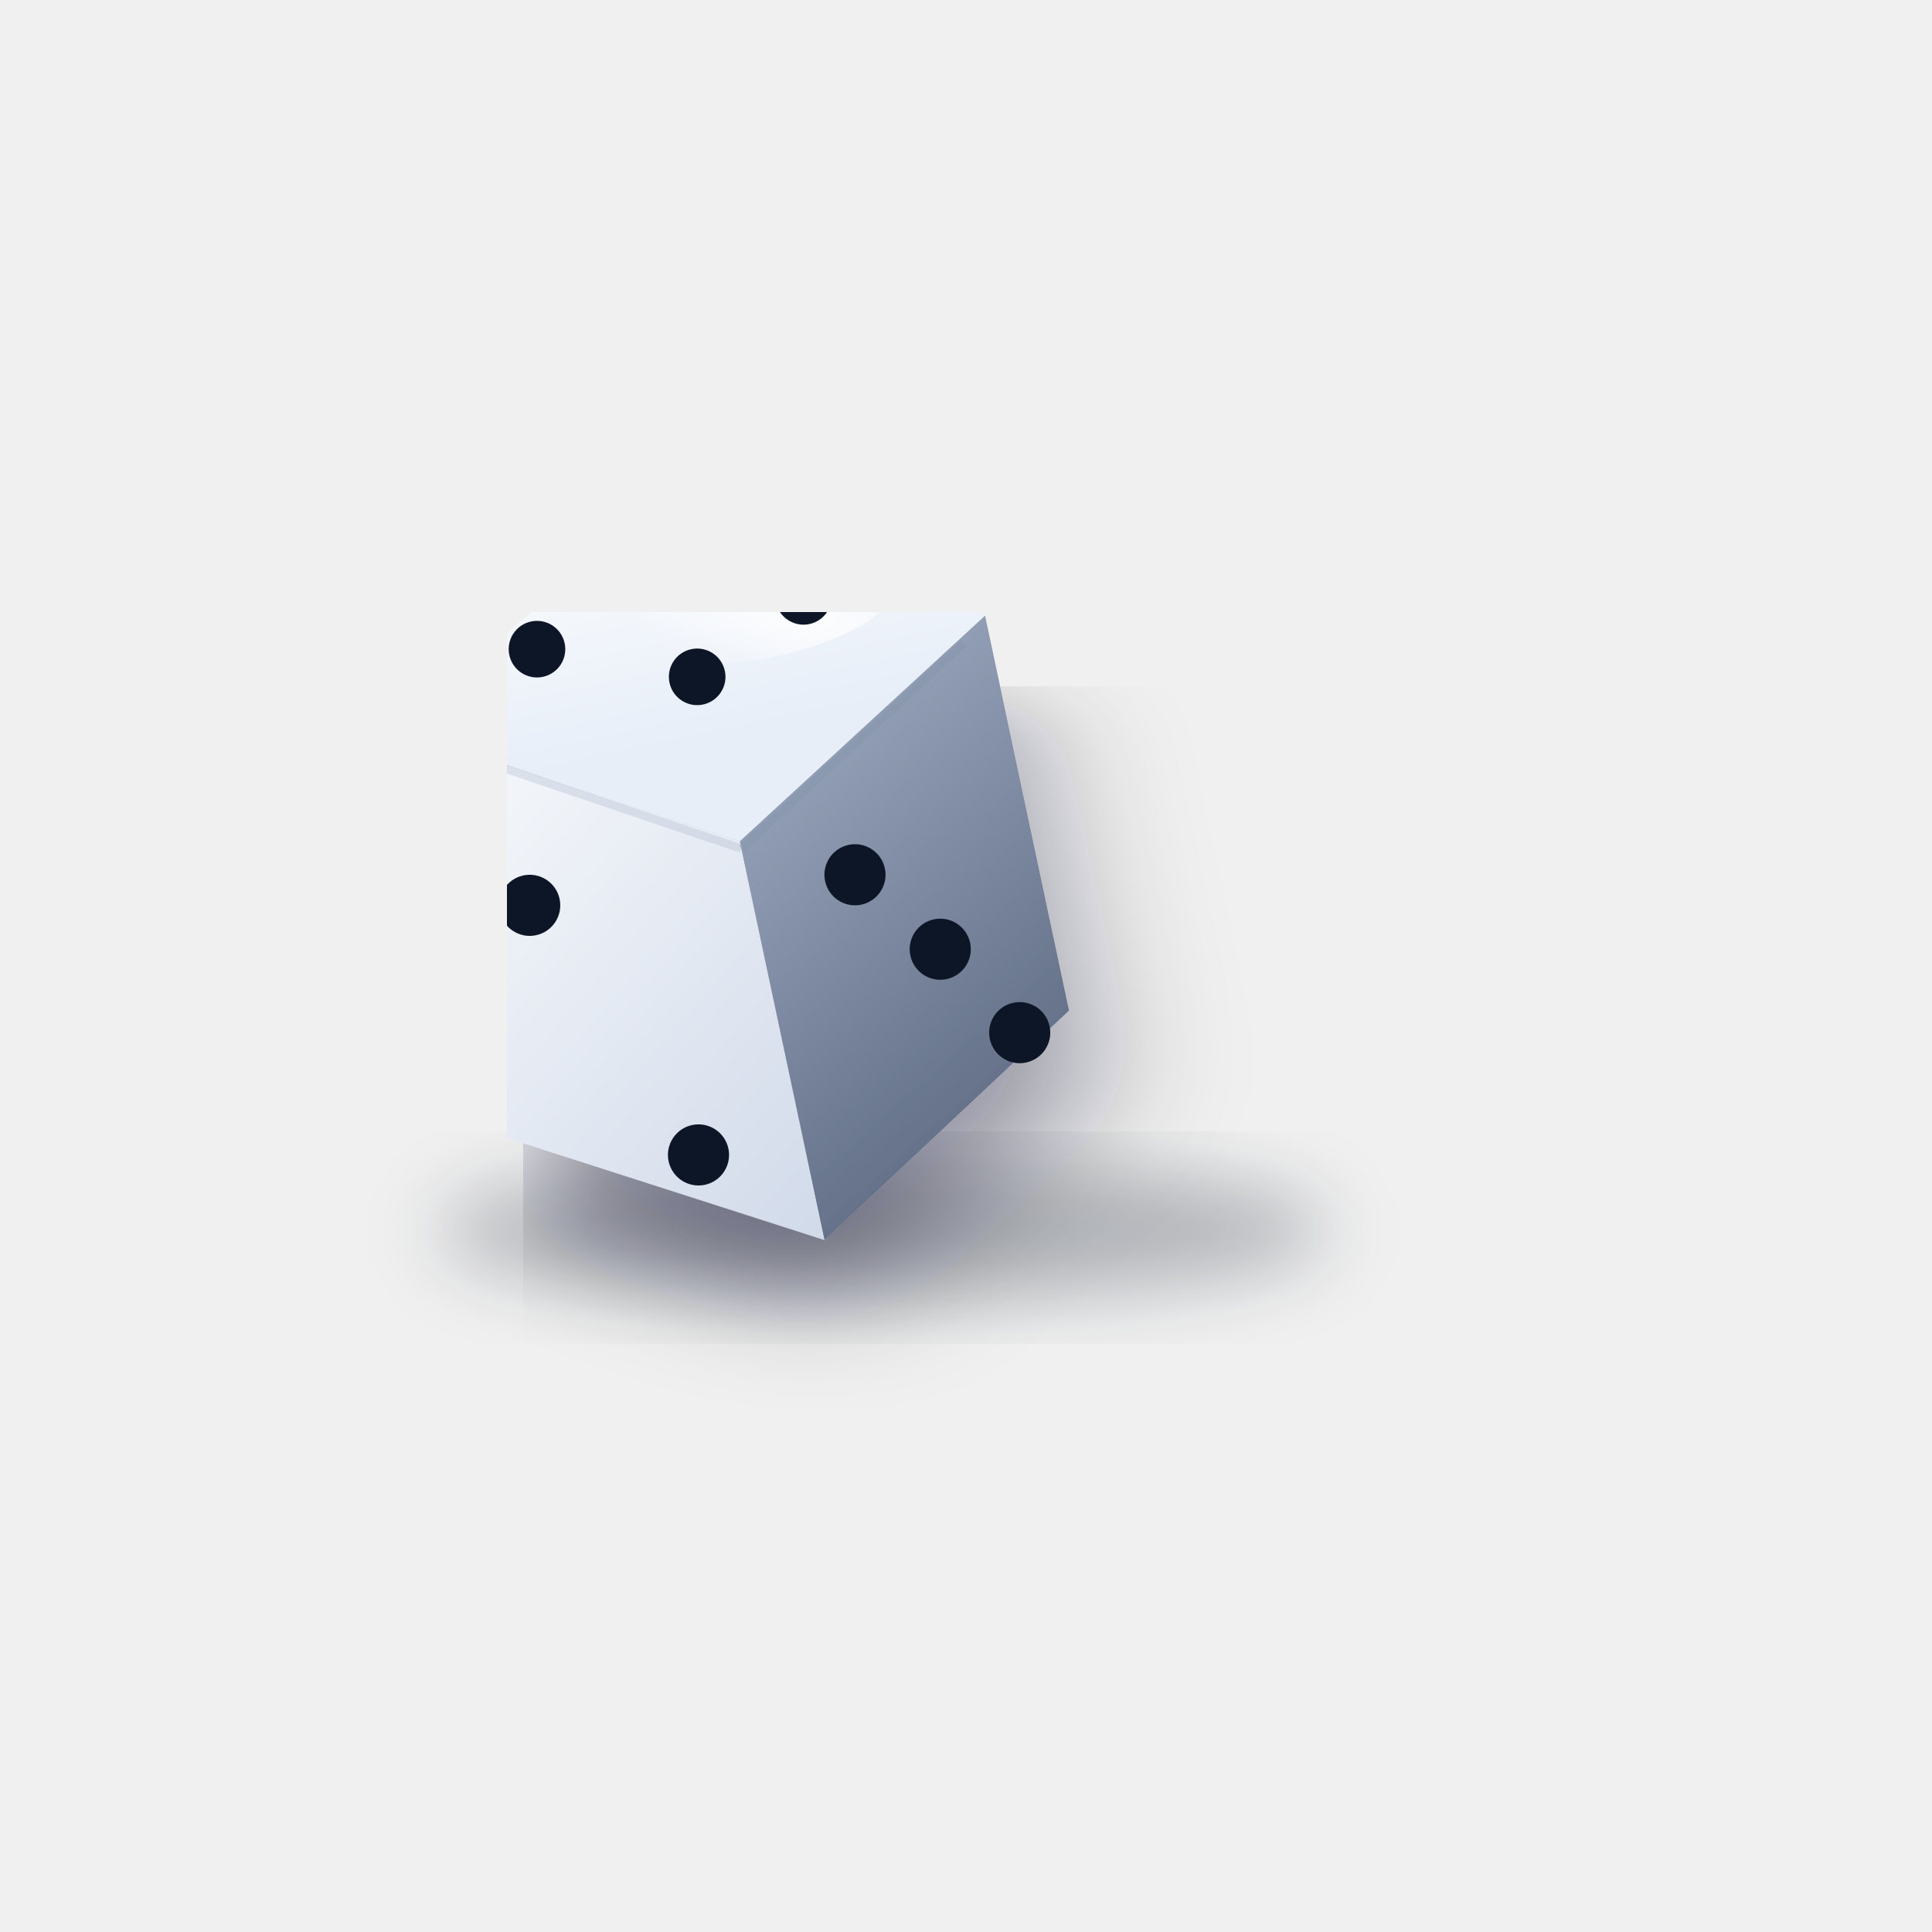
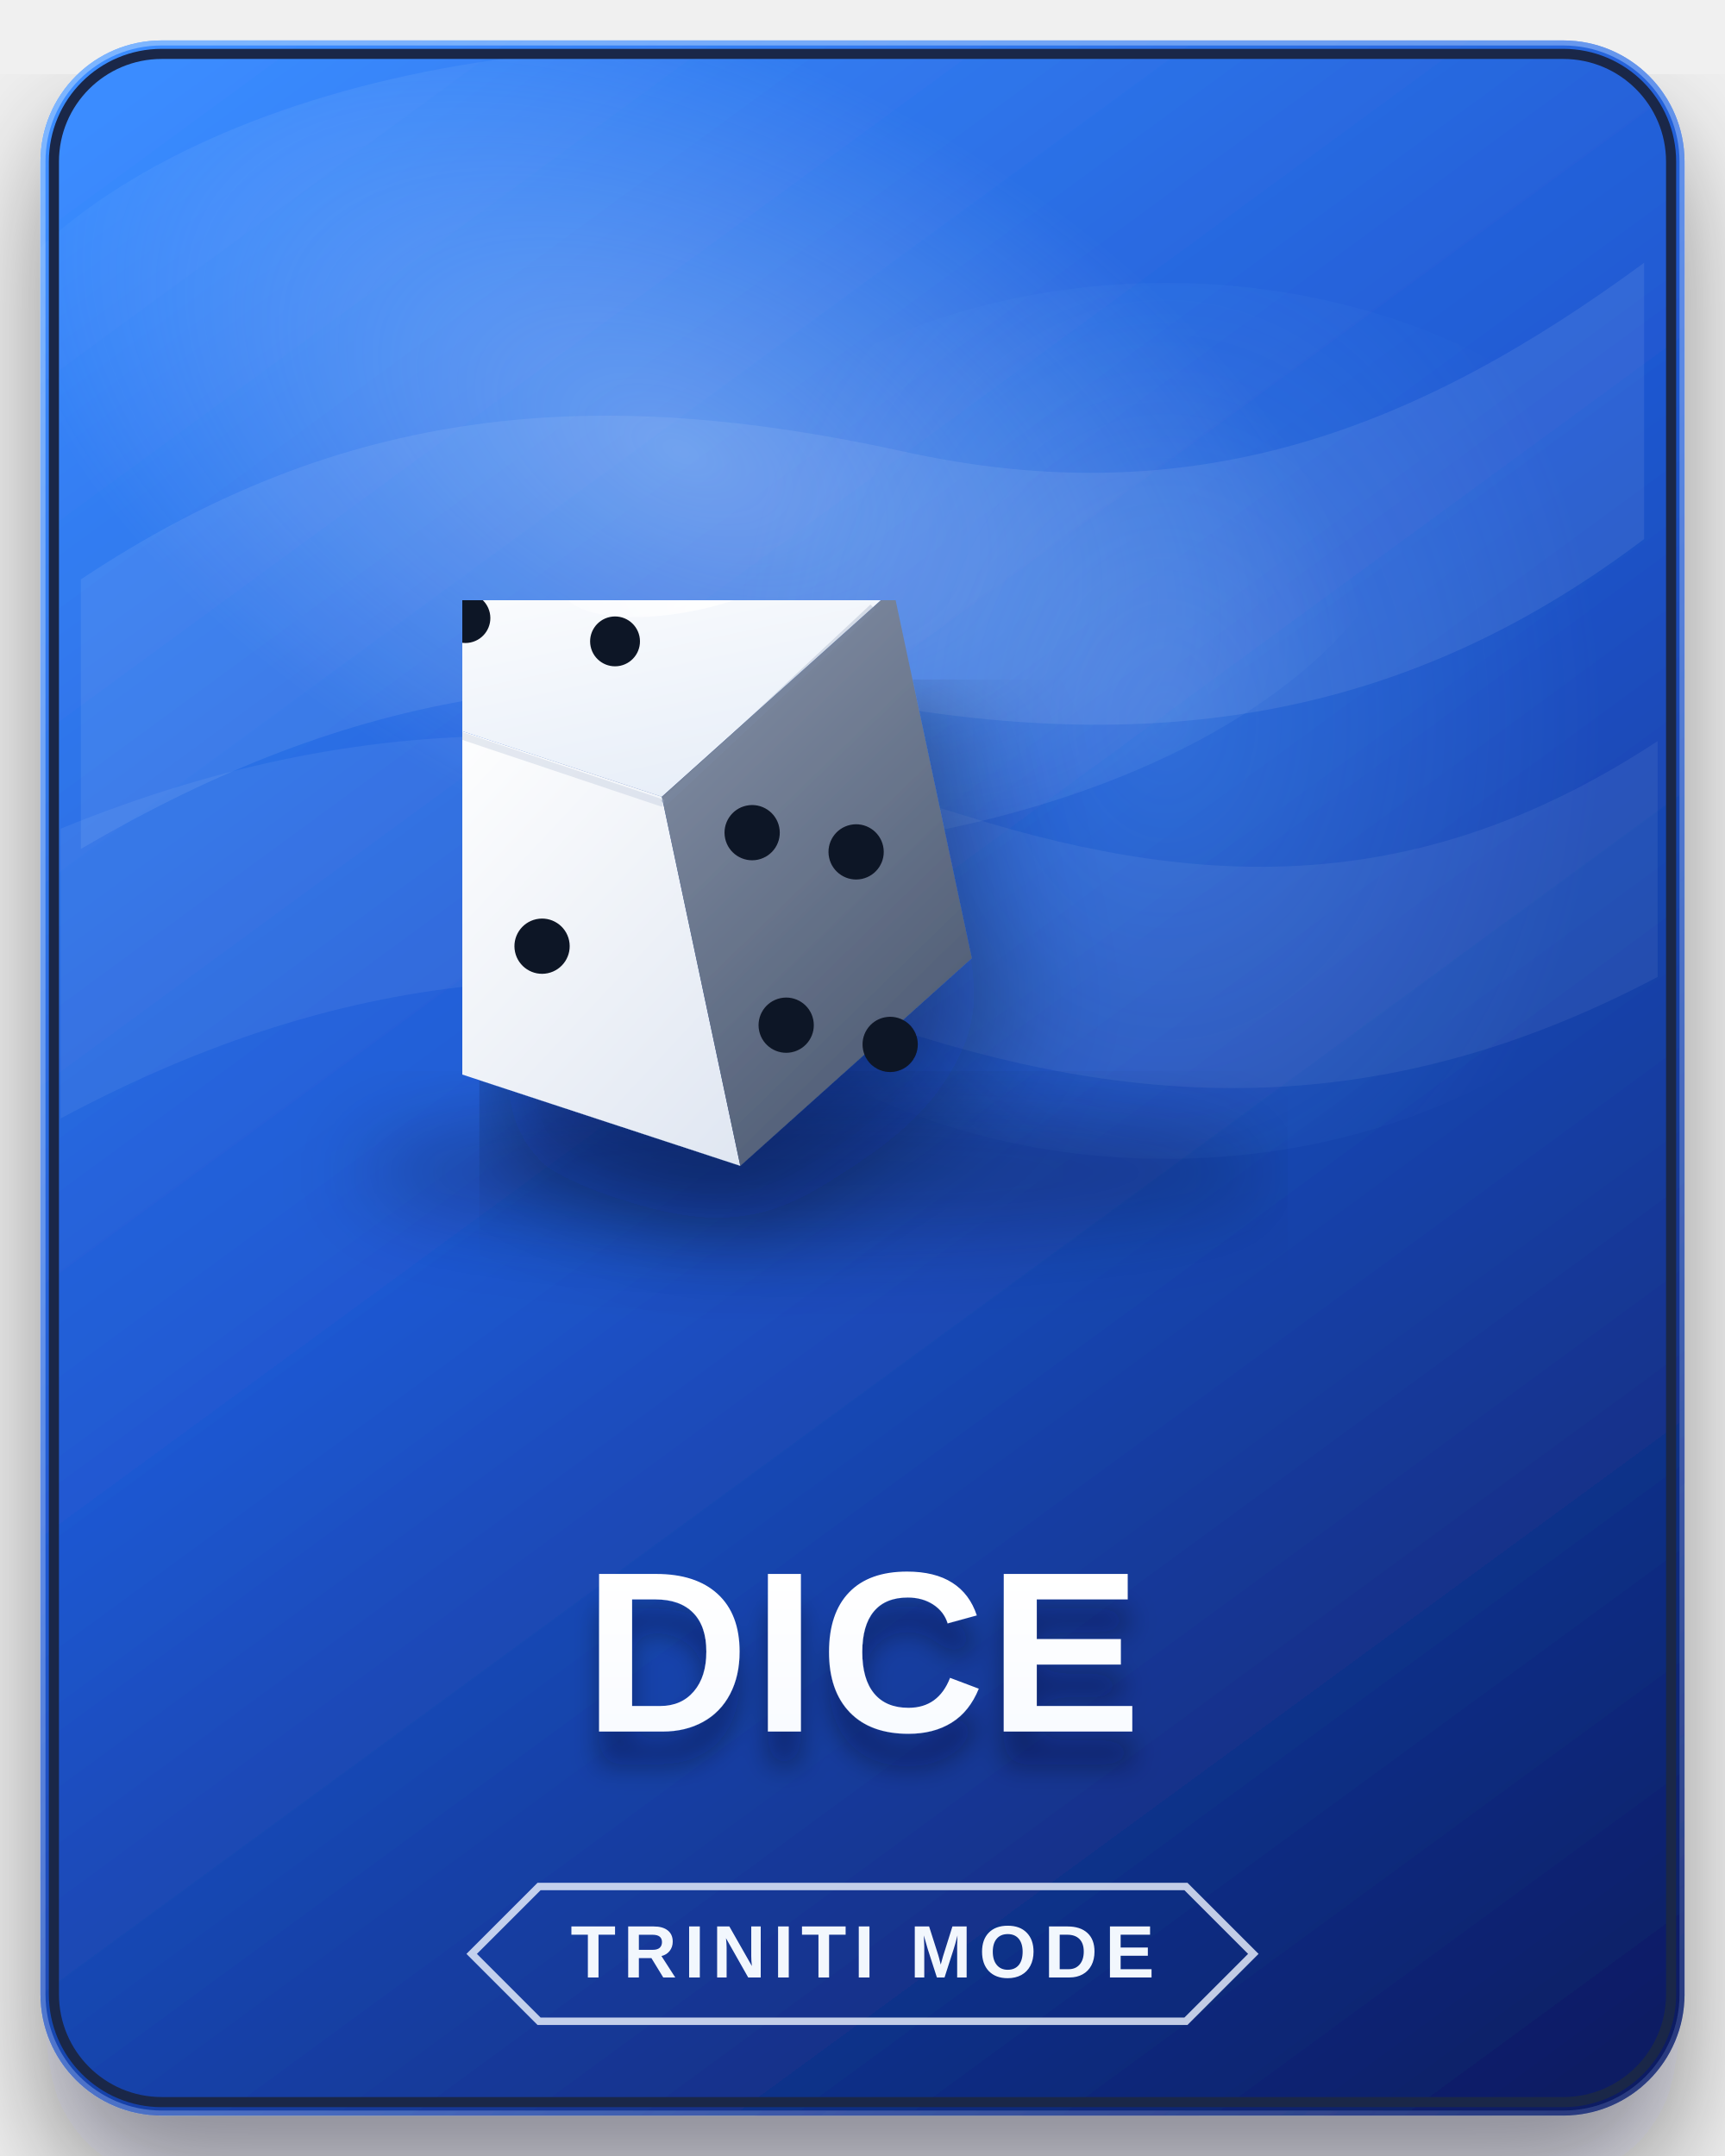
- <svg xmlns="http://www.w3.org/2000/svg" width="512" height="512" viewBox="0 0 512 512" fill="none">
+ <svg xmlns="http://www.w3.org/2000/svg" width="512" height="640" viewBox="0 0 512 640" fill="none">
  <defs>
-     <linearGradient id="f1" x1="20" y1="18" x2="150" y2="190" gradientUnits="userSpaceOnUse">
+     <clipPath id="clipCard">
+       <rect x="12" y="12" width="488" height="616" rx="36" />
+     </clipPath>
+     <linearGradient id="bgMain" x1="38" y1="28" x2="470" y2="618" gradientUnits="userSpaceOnUse">
+       <stop offset="0" stop-color="#3B8CFF" />
+       <stop offset="0.46" stop-color="#1F57D0" />
+       <stop offset="1" stop-color="#0A1C63" />
+     </linearGradient>
+     <radialGradient id="bgGlowA" cx="0" cy="0" r="1" gradientUnits="userSpaceOnUse" gradientTransform="translate(202 134) rotate(26) scale(220 120)">
+       <stop offset="0" stop-color="#D8EDFF" stop-opacity="0.34" />
+       <stop offset="1" stop-color="#D8EDFF" stop-opacity="0" />
+     </radialGradient>
+     <radialGradient id="bgGlowB" cx="0" cy="0" r="1" gradientUnits="userSpaceOnUse" gradientTransform="translate(346 214) rotate(90) scale(170 130)">
+       <stop offset="0" stop-color="#7CC8FF" stop-opacity="0.20" />
+       <stop offset="1" stop-color="#7CC8FF" stop-opacity="0" />
+     </radialGradient>
+     <linearGradient id="glassStroke" x1="42" y1="22" x2="478" y2="618" gradientUnits="userSpaceOnUse">
+       <stop stop-color="#9FCAFF" stop-opacity="0.66" />
+       <stop offset="1" stop-color="#B7C8FF" stop-opacity="0.18" />
+     </linearGradient>
+     <linearGradient id="cubeFrontBig" x1="56" y1="54" x2="176" y2="226" gradientUnits="userSpaceOnUse">
      <stop stop-color="#FFFFFF" />
-       <stop offset="1" stop-color="#CDD7E8" />
+       <stop offset="1" stop-color="#D5DEED" />
    </linearGradient>
-     <linearGradient id="t1" x1="84" y1="0" x2="84" y2="78" gradientUnits="userSpaceOnUse">
+     <linearGradient id="cubeTopBig" x1="100" y1="18" x2="100" y2="112" gradientUnits="userSpaceOnUse">
      <stop stop-color="#FFFFFF" />
      <stop offset="1" stop-color="#E7EEF8" />
    </linearGradient>
-     <linearGradient id="s1" x1="104" y1="64" x2="176" y2="190" gradientUnits="userSpaceOnUse">
-       <stop stop-color="#9DAAC0" />
-       <stop offset="1" stop-color="#5B6880" />
+     <linearGradient id="cubeSideBig" x1="112" y1="86" x2="210" y2="242" gradientUnits="userSpaceOnUse">
+       <stop stop-color="#7B879D" />
+       <stop offset="1" stop-color="#394760" />
    </linearGradient>
-     <linearGradient id="f2" x1="14" y1="14" x2="122" y2="158" gradientUnits="userSpaceOnUse">
+     <linearGradient id="cubeFrontSmall" x1="20" y1="16" x2="110" y2="148" gradientUnits="userSpaceOnUse">
      <stop stop-color="#FFFFFF" />
-       <stop offset="1" stop-color="#D4DDEC" />
+       <stop offset="1" stop-color="#D8E0EE" />
    </linearGradient>
-     <linearGradient id="t2" x1="64" y1="0" x2="64" y2="64" gradientUnits="userSpaceOnUse">
+     <linearGradient id="cubeTopSmall" x1="62" y1="4" x2="62" y2="70" gradientUnits="userSpaceOnUse">
      <stop stop-color="#FFFFFF" />
-       <stop offset="1" stop-color="#E7EDF7" />
+       <stop offset="1" stop-color="#E9EFF8" />
    </linearGradient>
-     <linearGradient id="s2" x1="84" y1="48" x2="144" y2="152" gradientUnits="userSpaceOnUse">
-       <stop stop-color="#A3AEC3" />
-       <stop offset="1" stop-color="#647086" />
+     <linearGradient id="cubeSideSmall" x1="70" y1="48" x2="132" y2="150" gradientUnits="userSpaceOnUse">
+       <stop stop-color="#8592A8" />
+       <stop offset="1" stop-color="#43516B" />
    </linearGradient>
-     <radialGradient id="hl1" cx="0" cy="0" r="1" gradientUnits="userSpaceOnUse" gradientTransform="translate(116 48) rotate(32) scale(64 24)">
-       <stop stop-color="white" stop-opacity="0.88" />
-       <stop offset="1" stop-color="white" stop-opacity="0" />
+     <radialGradient id="shineBig" cx="0" cy="0" r="1" gradientUnits="userSpaceOnUse" gradientTransform="translate(118 58) rotate(24) scale(78 30)">
+       <stop stop-color="#FFFFFF" stop-opacity="0.88" />
+       <stop offset="1" stop-color="#FFFFFF" stop-opacity="0" />
    </radialGradient>
-     <radialGradient id="hl2" cx="0" cy="0" r="1" gradientUnits="userSpaceOnUse" gradientTransform="translate(84 38) rotate(30) scale(46 18)">
-       <stop stop-color="white" stop-opacity="0.8" />
-       <stop offset="1" stop-color="white" stop-opacity="0" />
+     <radialGradient id="shineSmall" cx="0" cy="0" r="1" gradientUnits="userSpaceOnUse" gradientTransform="translate(70 32) rotate(24) scale(42 16)">
+       <stop stop-color="#FFFFFF" stop-opacity="0.78" />
+       <stop offset="1" stop-color="#FFFFFF" stop-opacity="0" />
    </radialGradient>
-     <filter id="ds1" x="30" y="92" width="286" height="282" filterUnits="userSpaceOnUse" color-interpolation-filters="sRGB">
-       <feDropShadow dx="0" dy="20" stdDeviation="18" flood-color="#081121" flood-opacity="0.4" />
+     <linearGradient id="textFill" x1="256" y1="466" x2="256" y2="606" gradientUnits="userSpaceOnUse">
+       <stop offset="0" stop-color="#FFFFFF" />
+       <stop offset="1" stop-color="#EDF4FF" />
+     </linearGradient>
+     <filter id="cardShadow" x="0" y="0" width="512" height="640" filterUnits="userSpaceOnUse" color-interpolation-filters="sRGB">
+       <feDropShadow dx="0" dy="22" stdDeviation="18" flood-color="#050A17" flood-opacity="0.42" />
    </filter>
-     <filter id="ds2" x="214" y="84" width="210" height="212" filterUnits="userSpaceOnUse" color-interpolation-filters="sRGB">
-       <feDropShadow dx="0" dy="16" stdDeviation="16" flood-color="#081121" flood-opacity="0.32" />
+     <filter id="cubeShadowBig" x="34" y="96" width="282" height="286" filterUnits="userSpaceOnUse" color-interpolation-filters="sRGB">
+       <feDropShadow dx="0" dy="24" stdDeviation="18" flood-color="#07101F" flood-opacity="0.42" />
    </filter>
-     <filter id="ground" x="96" y="300" width="276" height="56" filterUnits="userSpaceOnUse" color-interpolation-filters="sRGB">
-       <feGaussianBlur stdDeviation="10" />
+     <filter id="cubeShadowSmall" x="228" y="108" width="194" height="194" filterUnits="userSpaceOnUse" color-interpolation-filters="sRGB">
+       <feDropShadow dx="0" dy="18" stdDeviation="14" flood-color="#07101F" flood-opacity="0.30" />
+     </filter>
+     <filter id="groundBlur" x="84" y="318" width="298" height="72" filterUnits="userSpaceOnUse" color-interpolation-filters="sRGB">
+       <feGaussianBlur stdDeviation="12" />
+     </filter>
+     <filter id="textShadow" x="0" y="0" width="512" height="640" filterUnits="userSpaceOnUse" color-interpolation-filters="sRGB">
+       <feDropShadow dx="0" dy="10" stdDeviation="4" flood-color="#071120" flood-opacity="0.34" />
    </filter>
  </defs>
-   <ellipse cx="234" cy="326" rx="118" ry="18" fill="#091224" fill-opacity="0.28" filter="url(#ground)" />
-   <g transform="translate(244 118) rotate(9)" filter="url(#ds2)">
-     <polygon points="64,10 126,46 68,80 6,45" fill="url(#t2)" />
-     <polygon points="6,45 68,80 68,158 6,123" fill="url(#f2)" />
-     <polygon points="68,80 126,46 126,124 68,158" fill="url(#s2)" />
-     <ellipse cx="82" cy="36" rx="24" ry="10" fill="url(#hl2)" />
-     <path d="M14 50L68 82" stroke="#AEBAD0" stroke-opacity="0.36" stroke-width="2" />
-     <path d="M68 82L120 50" stroke="#7F8EA9" stroke-opacity="0.28" stroke-width="2" />
-     <circle cx="67" cy="43" r="6.4" fill="#111827" />
-     <circle cx="25" cy="82" r="6.8" fill="#111827" />
-     <circle cx="47" cy="96" r="6.8" fill="#111827" />
-     <circle cx="24" cy="128" r="6.8" fill="#111827" />
-     <circle cx="47" cy="141" r="6.8" fill="#111827" />
-     <circle cx="96" cy="96" r="6.8" fill="#111827" />
-     <circle cx="110" cy="128" r="6.8" fill="#111827" />
+   <g filter="url(#cardShadow)">
+     <rect x="12" y="12" width="488" height="616" rx="36" fill="url(#bgMain)" />
+     <rect x="12.75" y="12.75" width="486.5" height="614.5" rx="35.25" stroke="url(#glassStroke)" stroke-width="1.5" />
  </g>
-   <g transform="translate(86 138) rotate(-12)" filter="url(#ds1)">
-     <polygon points="84,14 166,61 90,106 8,59" fill="url(#t1)" />
-     <polygon points="8,59 90,106 90,214 8,167" fill="url(#f1)" />
-     <polygon points="90,106 166,61 166,168 90,214" fill="url(#s1)" />
-     <ellipse cx="110" cy="46" rx="36" ry="14" fill="url(#hl1)" />
-     <path d="M16 64L90 108" stroke="#B2BED2" stroke-opacity="0.36" stroke-width="2.2" />
-     <path d="M90 108L159 67" stroke="#8190AA" stroke-opacity="0.28" stroke-width="2.2" />
-     <circle cx="48" cy="45" r="7.5" fill="#111827" />
-     <circle cx="80" cy="29" r="7.5" fill="#111827" />
-     <circle cx="88" cy="61" r="7.5" fill="#111827" />
-     <circle cx="120" cy="46" r="7.5" fill="#111827" />
-     <circle cx="32" cy="111" r="8.1" fill="#111827" />
-     <circle cx="62" cy="185" r="8.1" fill="#111827" />
-     <circle cx="118" cy="121" r="8.1" fill="#111827" />
-     <circle cx="136" cy="145" r="8.1" fill="#111827" />
-     <circle cx="152" cy="171" r="8.1" fill="#111827" />
+   <g clip-path="url(#clipCard)">
+     <ellipse cx="202" cy="134" rx="220" ry="120" fill="url(#bgGlowA)" />
+     <ellipse cx="346" cy="214" rx="170" ry="130" fill="url(#bgGlowB)" />
+     <path d="M24 172C102 120 177 114 268 134C354 153 420 128 488 78V160C422 210 352 224 266 210C175 195 106 204 24 252V172Z" fill="white" fill-opacity="0.08" />
+     <path d="M18 246C116 206 196 214 286 242C362 266 425 264 492 220V290C420 328 352 332 274 308C183 280 104 286 18 332V246Z" fill="white" fill-opacity="0.06" />
+     <ellipse cx="242" cy="348" rx="136" ry="20" fill="#081327" fill-opacity="0.26" filter="url(#groundBlur)" />
+     <g transform="translate(256 138) rotate(9)" filter="url(#cubeShadowSmall)">
+       <polygon points="62,8 120,42 66,74 8,41" fill="url(#cubeTopSmall)" />
+       <polygon points="8,41 66,74 66,150 8,117" fill="url(#cubeFrontSmall)" />
+       <polygon points="66,74 120,42 120,118 66,150" fill="url(#cubeSideSmall)" />
+       <ellipse cx="82" cy="34" rx="24" ry="9" fill="url(#shineSmall)" />
+       <path d="M14 46L66 76" stroke="#B7C3D7" stroke-opacity="0.34" stroke-width="2" />
+       <path d="M66 76L114 47" stroke="#8391AA" stroke-opacity="0.24" stroke-width="2" />
+       <circle cx="64" cy="40" r="6" fill="#101725" />
+       <circle cx="24" cy="84" r="6.7" fill="#101725" />
+       <circle cx="44" cy="132" r="6.7" fill="#101725" />
+       <circle cx="86" cy="85" r="6.7" fill="#101725" />
+       <circle cx="104" cy="95" r="6.7" fill="#101725" />
+       <circle cx="84" cy="126" r="6.7" fill="#101725" />
+       <circle cx="103" cy="136" r="6.7" fill="#101725" />
+     </g>
+     <g transform="translate(84 150) rotate(-12)" filter="url(#cubeShadowBig)">
+       <polygon points="86,12 172,62 92,108 6,58" fill="url(#cubeTopBig)" />
+       <polygon points="6,58 92,108 92,220 6,170" fill="url(#cubeFrontBig)" />
+       <polygon points="92,108 172,62 172,174 92,220" fill="url(#cubeSideBig)" />
+       <ellipse cx="114" cy="42" rx="38" ry="14" fill="url(#shineBig)" />
+       <path d="M14 64L92 110" stroke="#B6C2D6" stroke-opacity="0.34" stroke-width="2.2" />
+       <path d="M92 110L165 66" stroke="#7E8DA8" stroke-opacity="0.25" stroke-width="2.2" />
+       <circle cx="46" cy="44" r="7.4" fill="#101725" />
+       <circle cx="80" cy="28" r="7.4" fill="#101725" />
+       <circle cx="88" cy="60" r="7.4" fill="#101725" />
+       <circle cx="122" cy="44" r="7.4" fill="#101725" />
+       <circle cx="48" cy="144" r="8.2" fill="#101725" />
+       <circle cx="116" cy="124" r="8.2" fill="#101725" />
+       <circle cx="145" cy="136" r="8.2" fill="#101725" />
+       <circle cx="114" cy="182" r="8.2" fill="#101725" />
+       <circle cx="143" cy="194" r="8.2" fill="#101725" />
+     </g>
+     <g filter="url(#textShadow)">
+       <text x="256" y="514" text-anchor="middle" fill="url(#textFill)" font-family="Arial, Helvetica, sans-serif" font-size="68" font-weight="900" letter-spacing="1">DICE</text>
+     </g>
+     <g opacity="0.98">
+       <path d="M160 560H352L372 580L352 600H160L140 580L160 560Z" fill="none" stroke="#EEF3FF" stroke-opacity="0.82" stroke-width="2.2" />
+       <text x="256" y="587" text-anchor="middle" fill="#F7FBFF" font-family="Arial, Helvetica, sans-serif" font-size="22" font-weight="700" letter-spacing="2.2">TRINITI MODE</text>
+     </g>
  </g>
+   <rect x="16" y="16" width="480" height="608" rx="32" stroke="#1A2748" stroke-width="3" />
</svg>
